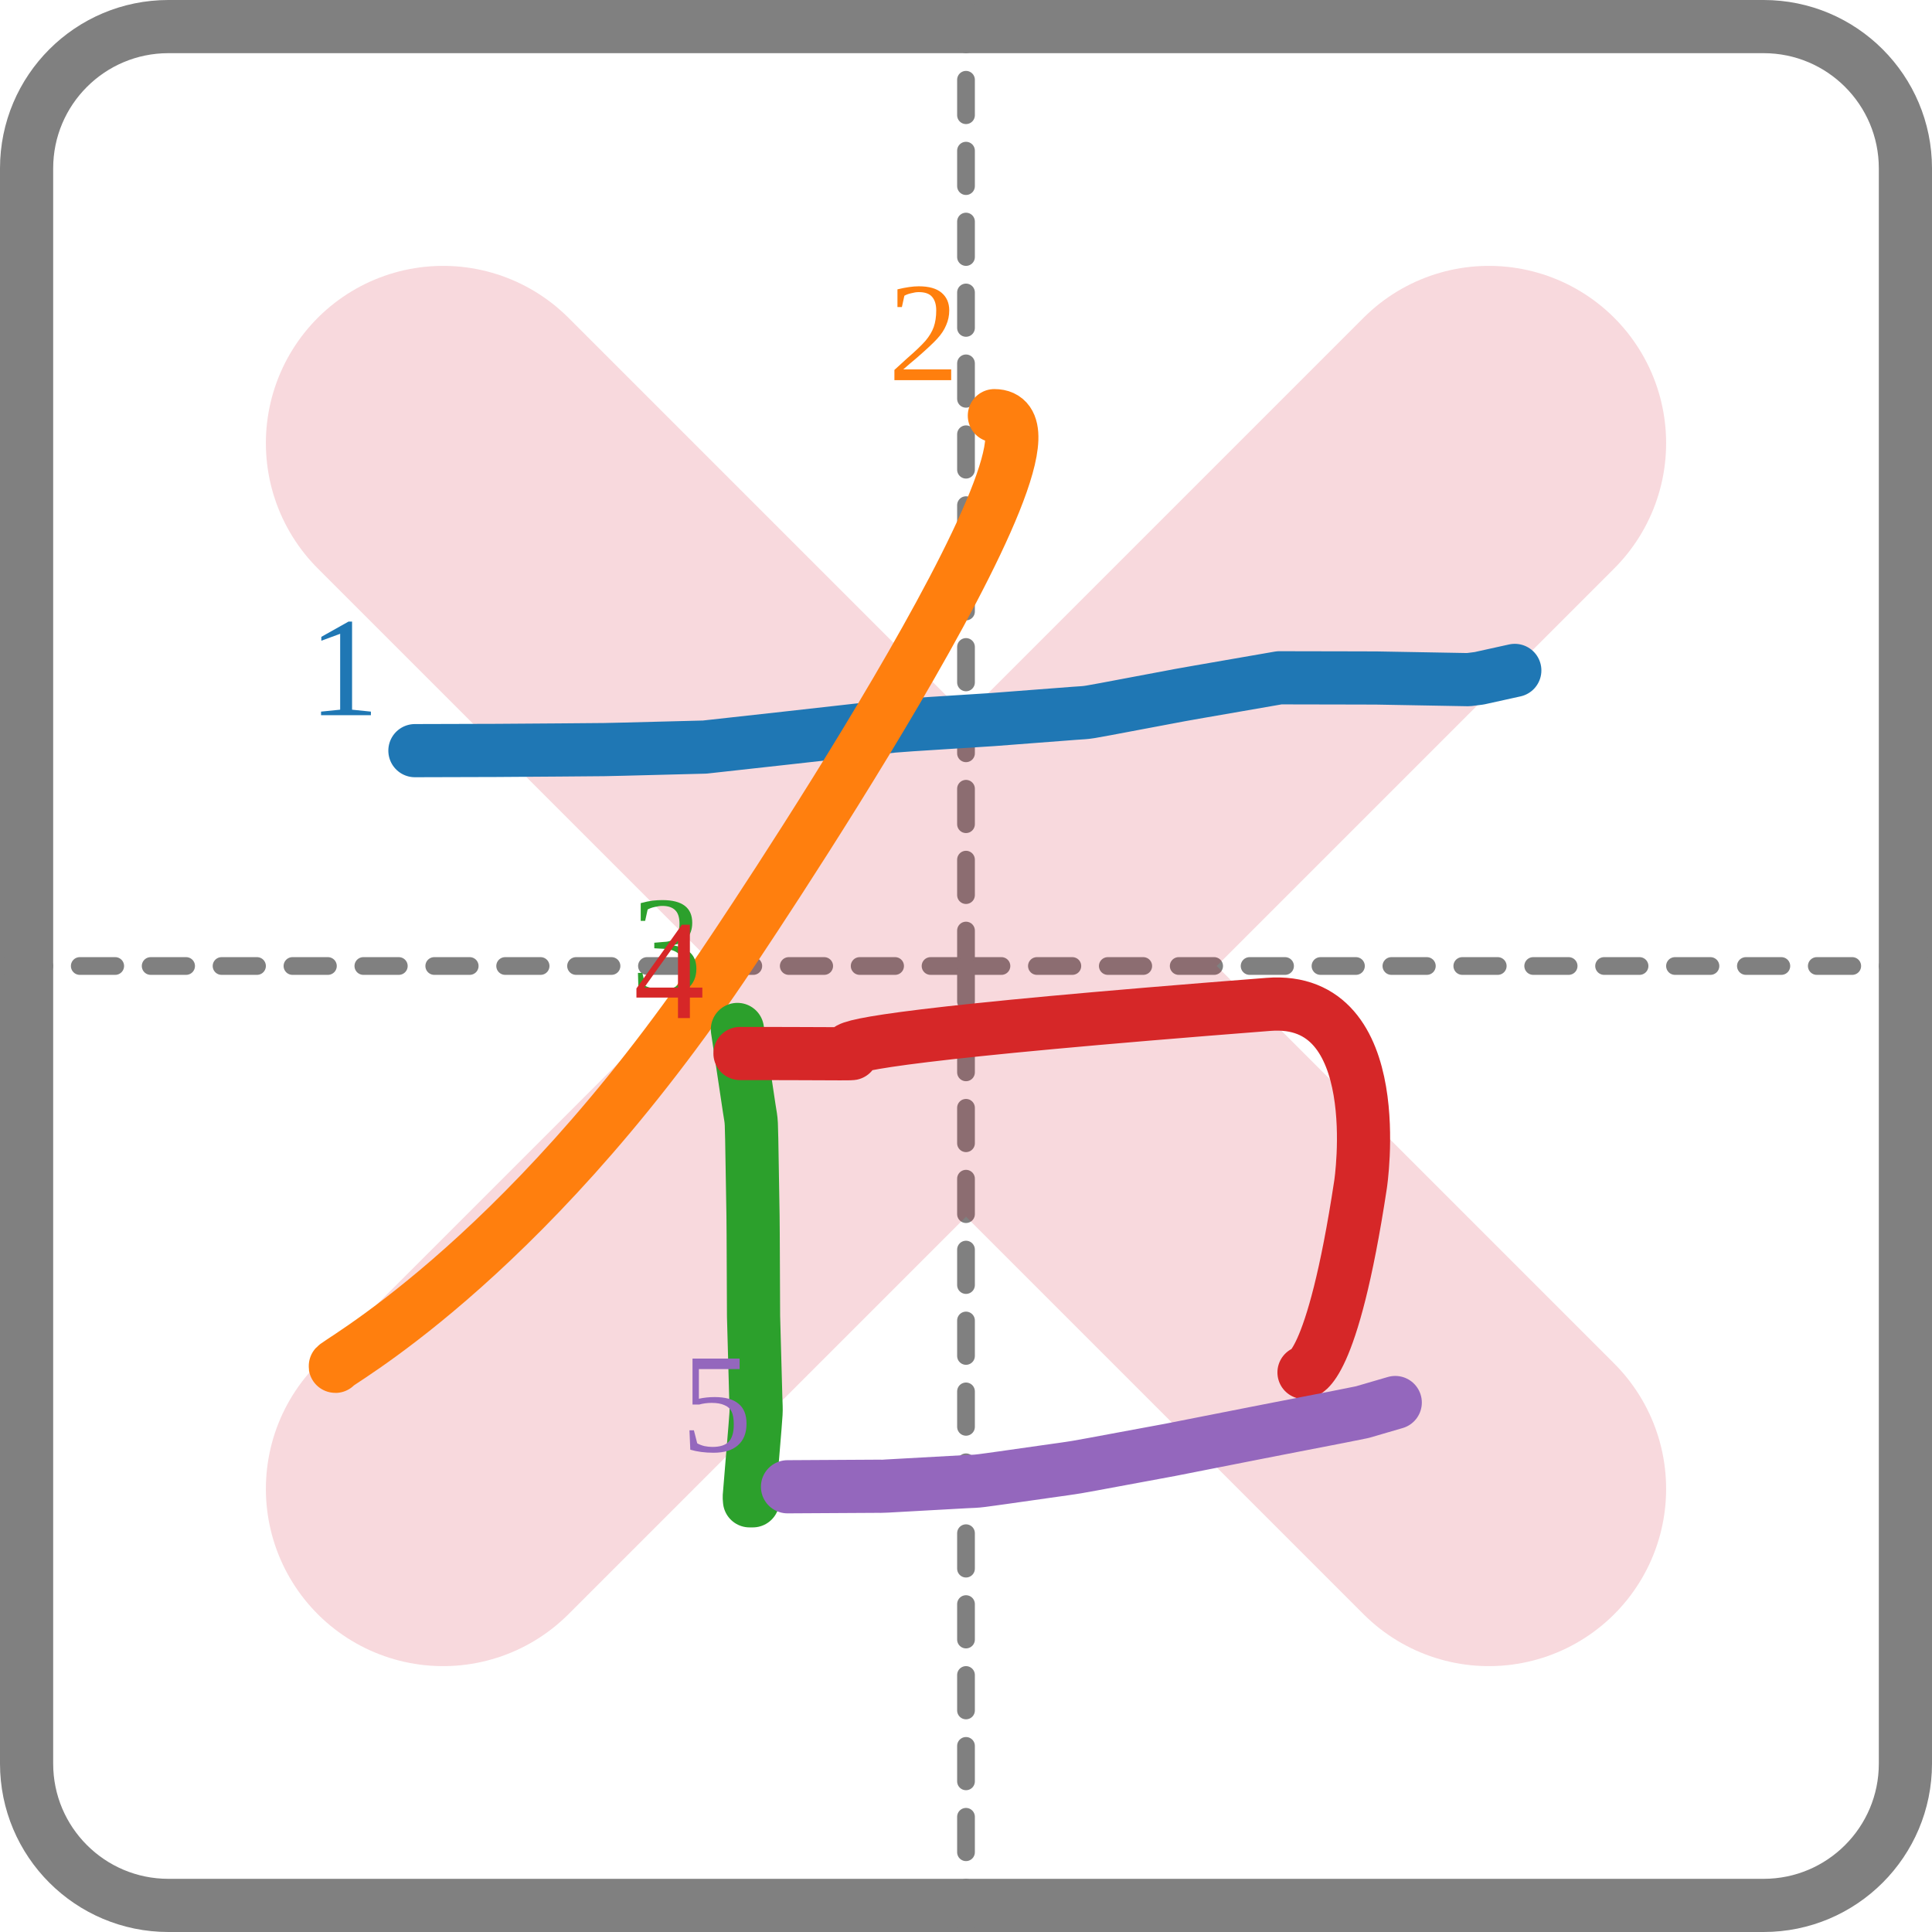
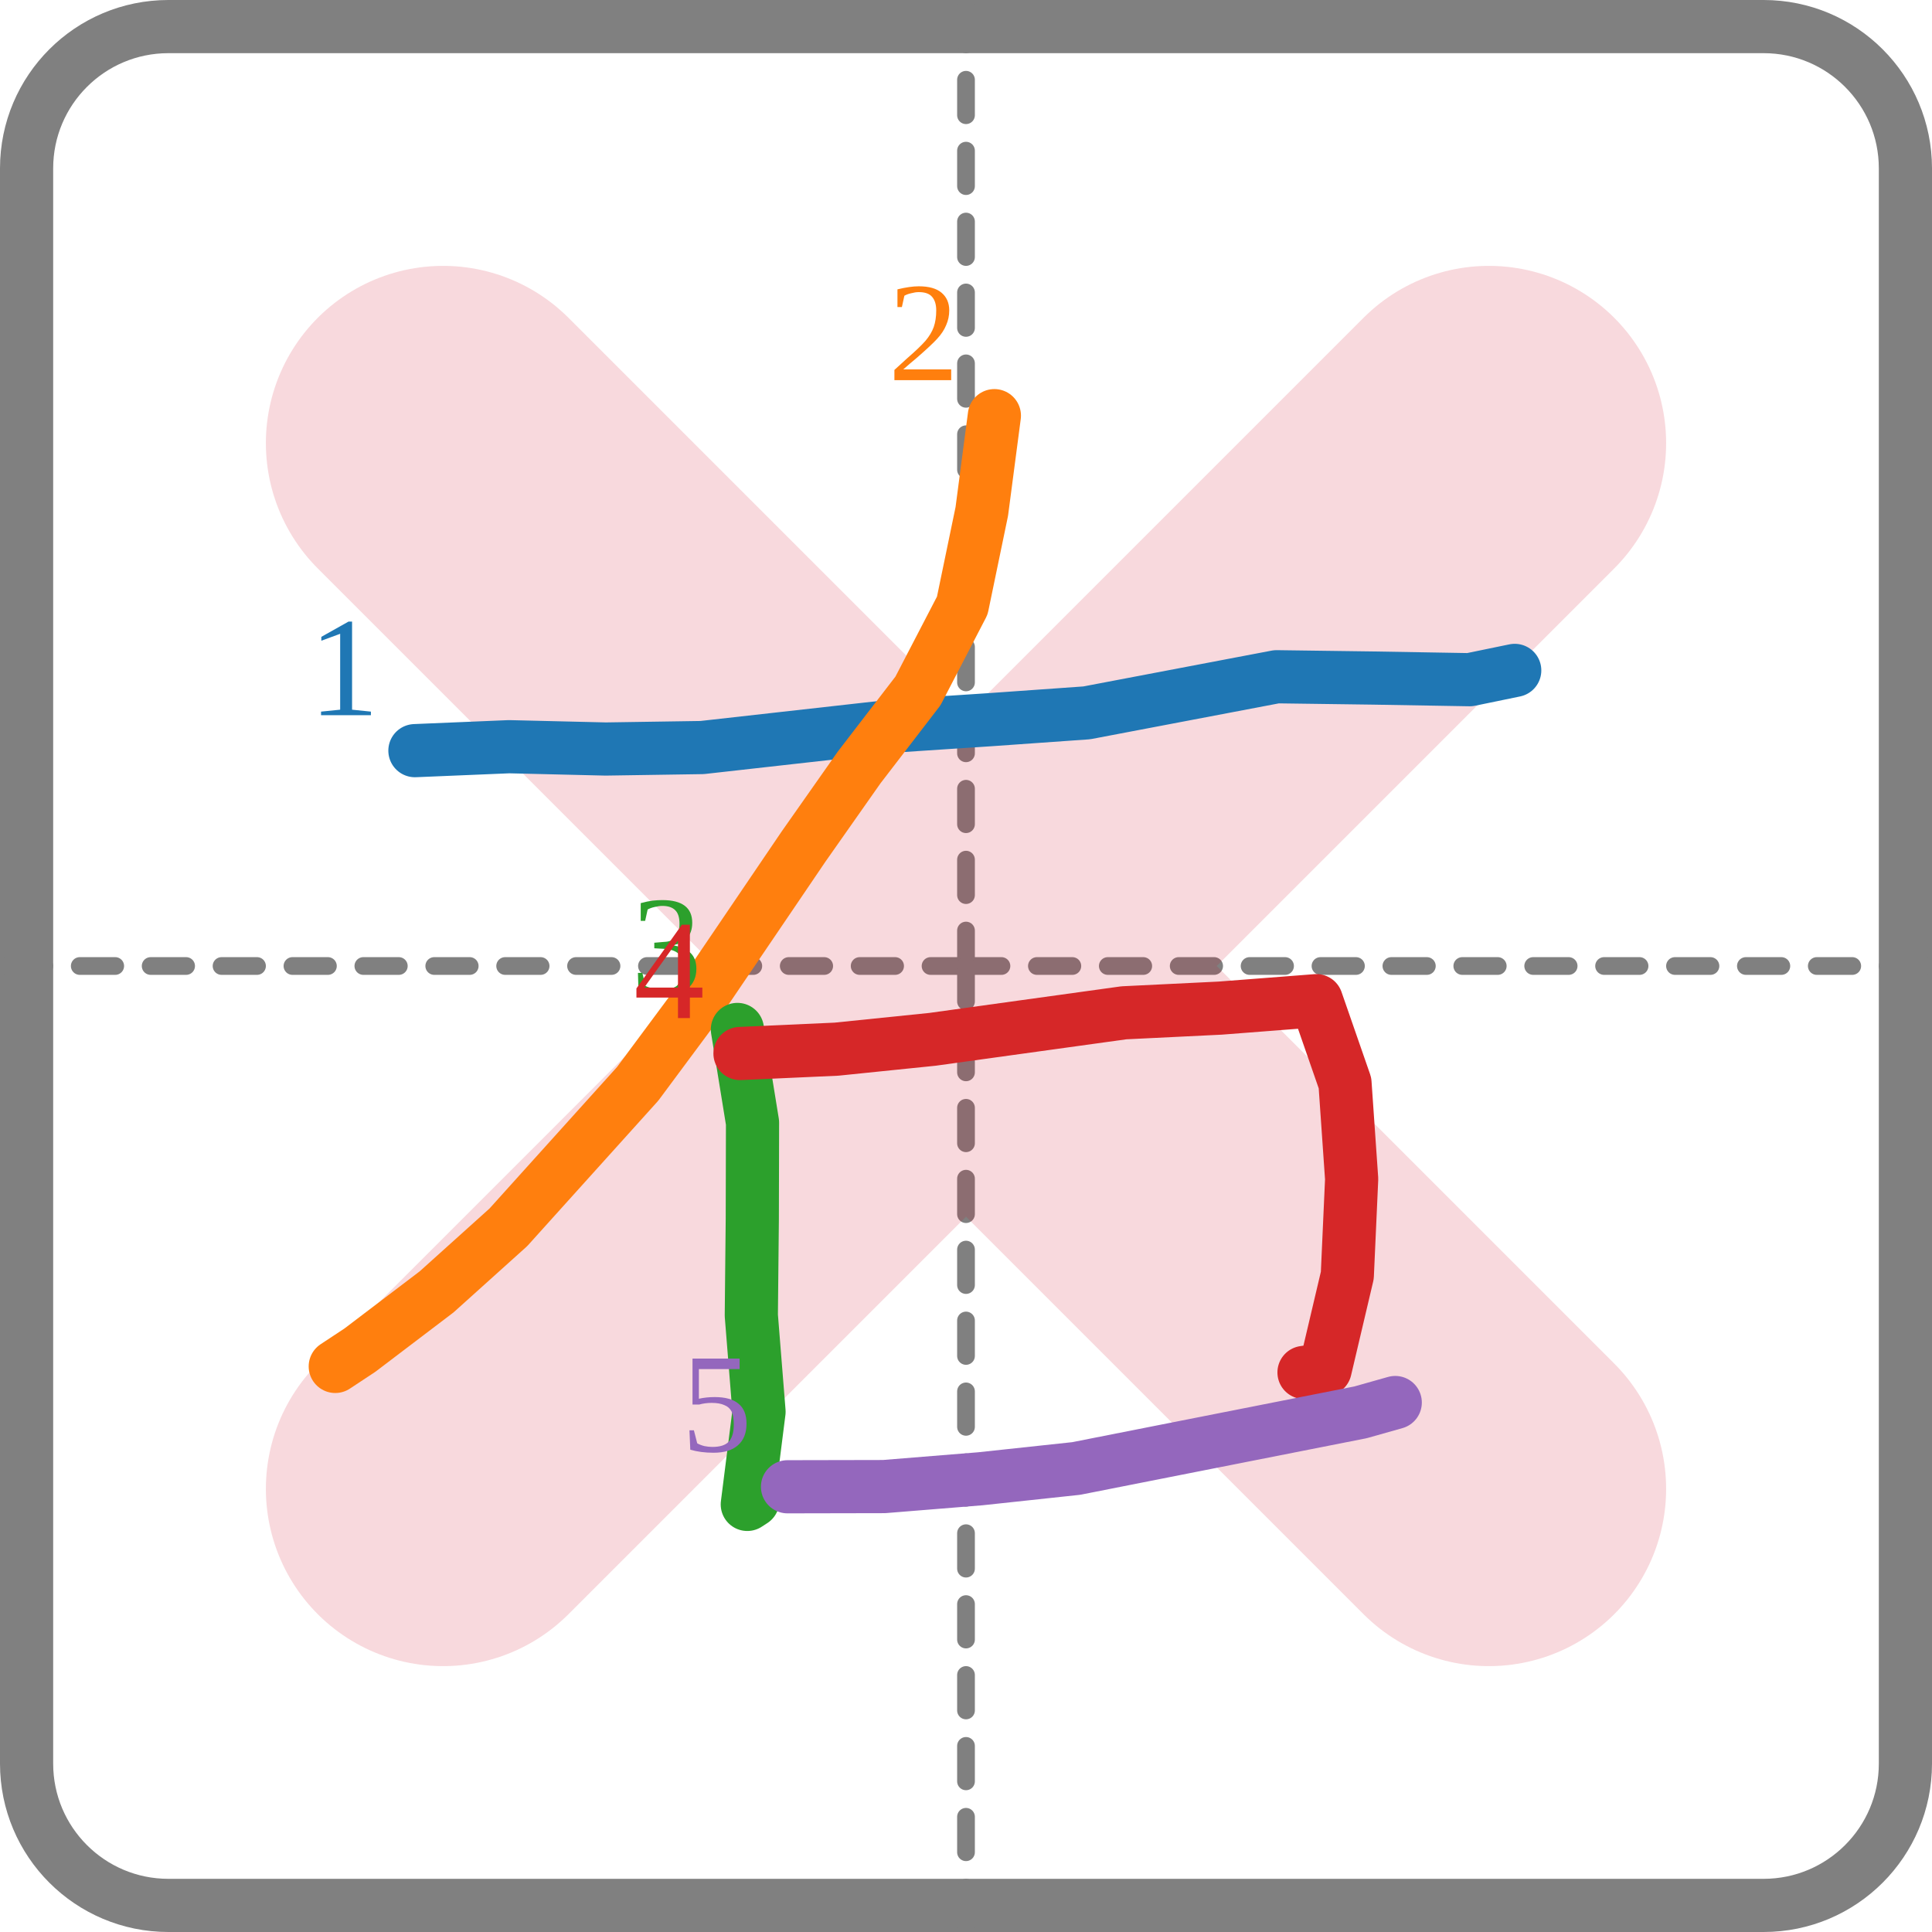
<svg xmlns="http://www.w3.org/2000/svg" height="109" viewBox="0 0 109 109" width="109">
  <rect fill="none" height="106" rx="8" ry="8" stroke="gray" stroke-linejoin="miter" stroke-width="3" width="106" x="1.5" y="1.5" />
  <line stroke="gray" stroke-dasharray="2,2" stroke-linecap="round" stroke-width="1" x1="54.5" x2="109" y1="54.5" y2="54.5" />
  <line stroke="gray" stroke-dasharray="2,2" stroke-linecap="round" stroke-width="1" x1="54.5" x2="0" y1="54.5" y2="54.5" />
  <line stroke="gray" stroke-dasharray="2,2" stroke-linecap="round" stroke-width="1" x1="54.5" x2="54.5" y1="54.5" y2="0" />
  <line stroke="gray" stroke-dasharray="2,2" stroke-linecap="round" stroke-width="1" x1="54.5" x2="54.5" y1="54.5" y2="109" />
  <path d="M25,25 L84,84 M84,25 L25,84" fill="none" opacity="0.15" stroke="#D0021B" stroke-linecap="round" stroke-width="20" />
-   <path d="M23.409,42.35 C23.409,42.35 23.409,42.35 28.007,42.337 C28.986,42.334 28.27,42.339 31.584,42.312 C32.414,42.305 33.244,42.298 34.075,42.291 C34.436,42.283 34.798,42.275 35.16,42.267 C36.693,42.228 38.225,42.189 39.757,42.149 C39.757,42.149 39.757,42.149 44.331,41.644 C45.304,41.537 44.593,41.616 47.883,41.246 C48.708,41.153 49.532,41.061 50.357,40.968 C50.717,40.941 51.077,40.914 51.437,40.888 C52.964,40.791 54.49,40.693 56.016,40.596 C56.016,40.596 56.016,40.596 60.609,40.244 C61.587,40.169 60.882,40.288 64.138,39.675 C64.954,39.521 65.77,39.368 66.586,39.214 C66.942,39.151 67.298,39.088 67.654,39.025 C72.179,38.24 72.179,38.24 72.179,38.24 C72.179,38.24 76.778,38.249 76.778,38.249 C77.757,38.251 77.042,38.24 80.354,38.3 C81.184,38.315 82.014,38.33 82.844,38.345 C83.046,38.319 83.248,38.293 83.451,38.268 C84.121,38.12 84.791,37.972 85.462,37.824" fill="none" stroke="#1f77b4" stroke-linecap="round" stroke-linejoin="round" stroke-width="3" />
+   <path d="M23.409,42.35 L28.723,42.128 L34.172,42.258 L39.611,42.175 C39.611,42.175 50.443,40.96 50.443,40.96 L55.88,40.602 L61.313,40.218 C61.313,40.218 61.313,40.218 69.344,38.69 C72.021,38.181 72.021,38.181 72.021,38.181 L77.468,38.254 L82.918,38.347 L85.458,37.823" fill="none" stroke="#1f77b4" stroke-linecap="round" stroke-linejoin="round" stroke-width="3" />
  <text fill="#1f77b4" font-size="8" text-anchor="end" x="21.409" y="40.35">
1
</text>
-   <path d="M56.101,23.451 C61.823,23.451 40.748,54.525 40.748,54.525 C29.183,71.577 18.559,77.086 18.923,77.086" fill="none" stroke="#ff7f0e" stroke-linecap="round" stroke-linejoin="round" stroke-width="3" />
+   <path d="M56.101,23.451 L55.391,28.855 L54.29,34.166 L51.79,38.98 L48.469,43.301 L45.337,47.759 C45.337,47.759 40.748,54.524 40.748,54.524 C39.219,56.78 39.219,56.78 39.219,56.78 L35.977,61.147 C35.977,61.147 35.977,61.147 30.504,67.219 C28.68,69.244 28.68,69.244 28.68,69.244 L24.631,72.887 L20.301,76.176 L18.915,77.091" fill="none" stroke="#ff7f0e" stroke-linecap="round" stroke-linejoin="round" stroke-width="3" />
  <text fill="#ff7f0e" font-size="8" text-anchor="end" x="54.101" y="21.451">
2
</text>
-   <path d="M41.603,58.08 C41.603,58.08 41.603,58.08 42.271,62.538 C42.413,63.487 42.385,62.774 42.442,66.088 C42.456,66.918 42.47,67.748 42.484,68.579 C42.487,68.94 42.49,69.302 42.493,69.664 C42.5,71.197 42.507,72.729 42.514,74.261 C42.514,74.261 42.64,78.858 42.64,78.858 C42.667,79.838 42.707,79.177 42.458,82.191 C42.395,82.947 42.333,83.703 42.271,84.46 C42.276,84.531 42.282,84.602 42.287,84.673 C42.349,84.673 42.411,84.673 42.473,84.673" fill="none" stroke="#2ca02c" stroke-linecap="round" stroke-linejoin="round" stroke-width="3" />
+   <path d="M41.603,58.08 L42.456,63.336 L42.443,68.775 L42.388,74.215 L42.823,79.648 L42.161,84.876 L42.473,84.673" fill="none" stroke="#2ca02c" stroke-linecap="round" stroke-linejoin="round" stroke-width="3" />
  <text fill="#2ca02c" font-size="8" text-anchor="end" x="39.603" y="56.08">
3
</text>
-   <path d="M41.749,59.437 C58.928,59.437 30.9,59.829 71.568,56.665 C78.381,56.135 76.76,66.824 76.76,66.824 C75.152,77.431 73.57,77.431 73.57,77.431" fill="none" stroke="#d62728" stroke-linecap="round" stroke-linejoin="round" stroke-width="3" />
+   <path d="M41.749,59.437 L47.193,59.192 L52.609,58.637 C52.609,58.637 63.406,57.141 63.406,57.141 L68.842,56.876 L74.269,56.456 L75.882,61.1 L76.258,66.519 L76.013,71.956 L74.764,77.255 L73.57,77.431" fill="none" stroke="#d62728" stroke-linecap="round" stroke-linejoin="round" stroke-width="3" />
  <text fill="#d62728" font-size="8" text-anchor="end" x="39.749" y="57.437">
4
</text>
-   <path d="M44.43,83.881 C44.43,83.881 44.43,83.881 49.647,83.851 C49.91,83.85 48.782,83.911 54.474,83.594 C55.446,83.54 54.505,83.663 59.009,83.023 C61.003,82.74 60.186,82.879 63.393,82.285 C64.266,82.123 65.138,81.961 66.011,81.8 C66.593,81.685 67.175,81.571 67.757,81.456 C68.808,81.249 69.858,81.042 70.909,80.835 C71.352,80.749 71.796,80.662 72.24,80.575 C73.335,80.363 74.43,80.15 75.526,79.937 C75.969,79.848 76.412,79.759 76.855,79.671 C77.476,79.49 78.096,79.309 78.717,79.128" fill="none" stroke="#9467bd" stroke-linecap="round" stroke-linejoin="round" stroke-width="3" />
+   <path d="M44.43,83.881 L49.874,83.87 L55.306,83.43 L60.718,82.849 C60.718,82.849 67.305,81.548 67.305,81.548 C76.759,79.681 76.759,79.681 76.759,79.681 L78.717,79.128" fill="none" stroke="#9467bd" stroke-linecap="round" stroke-linejoin="round" stroke-width="3" />
  <text fill="#9467bd" font-size="8" text-anchor="end" x="42.43" y="81.881">
5
</text>
</svg>
